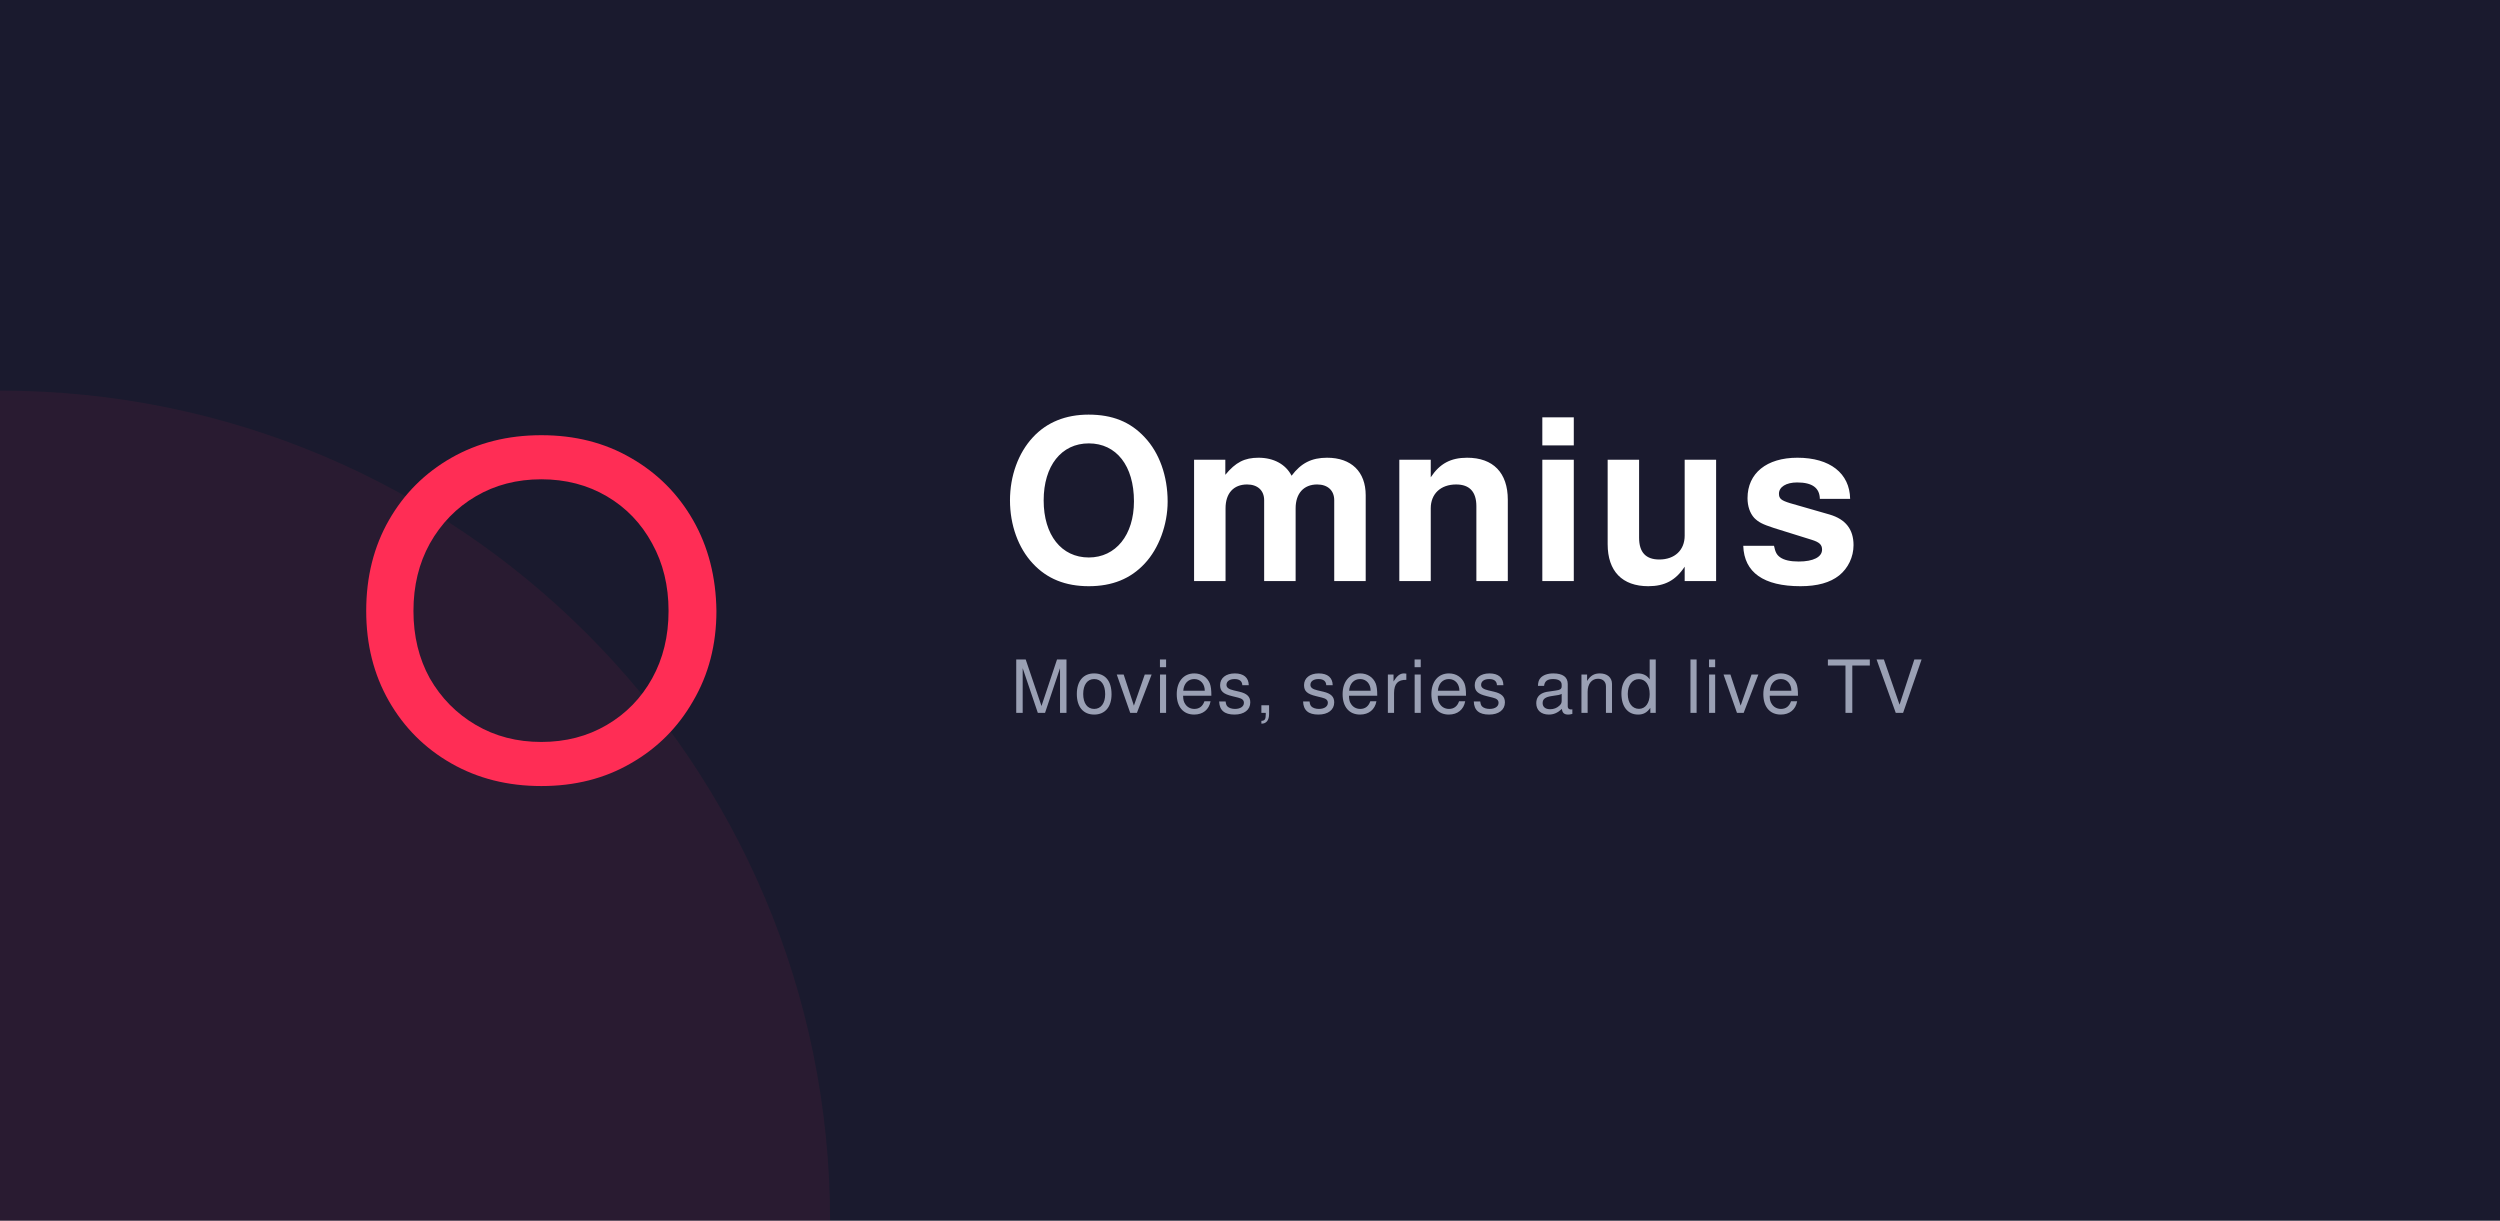
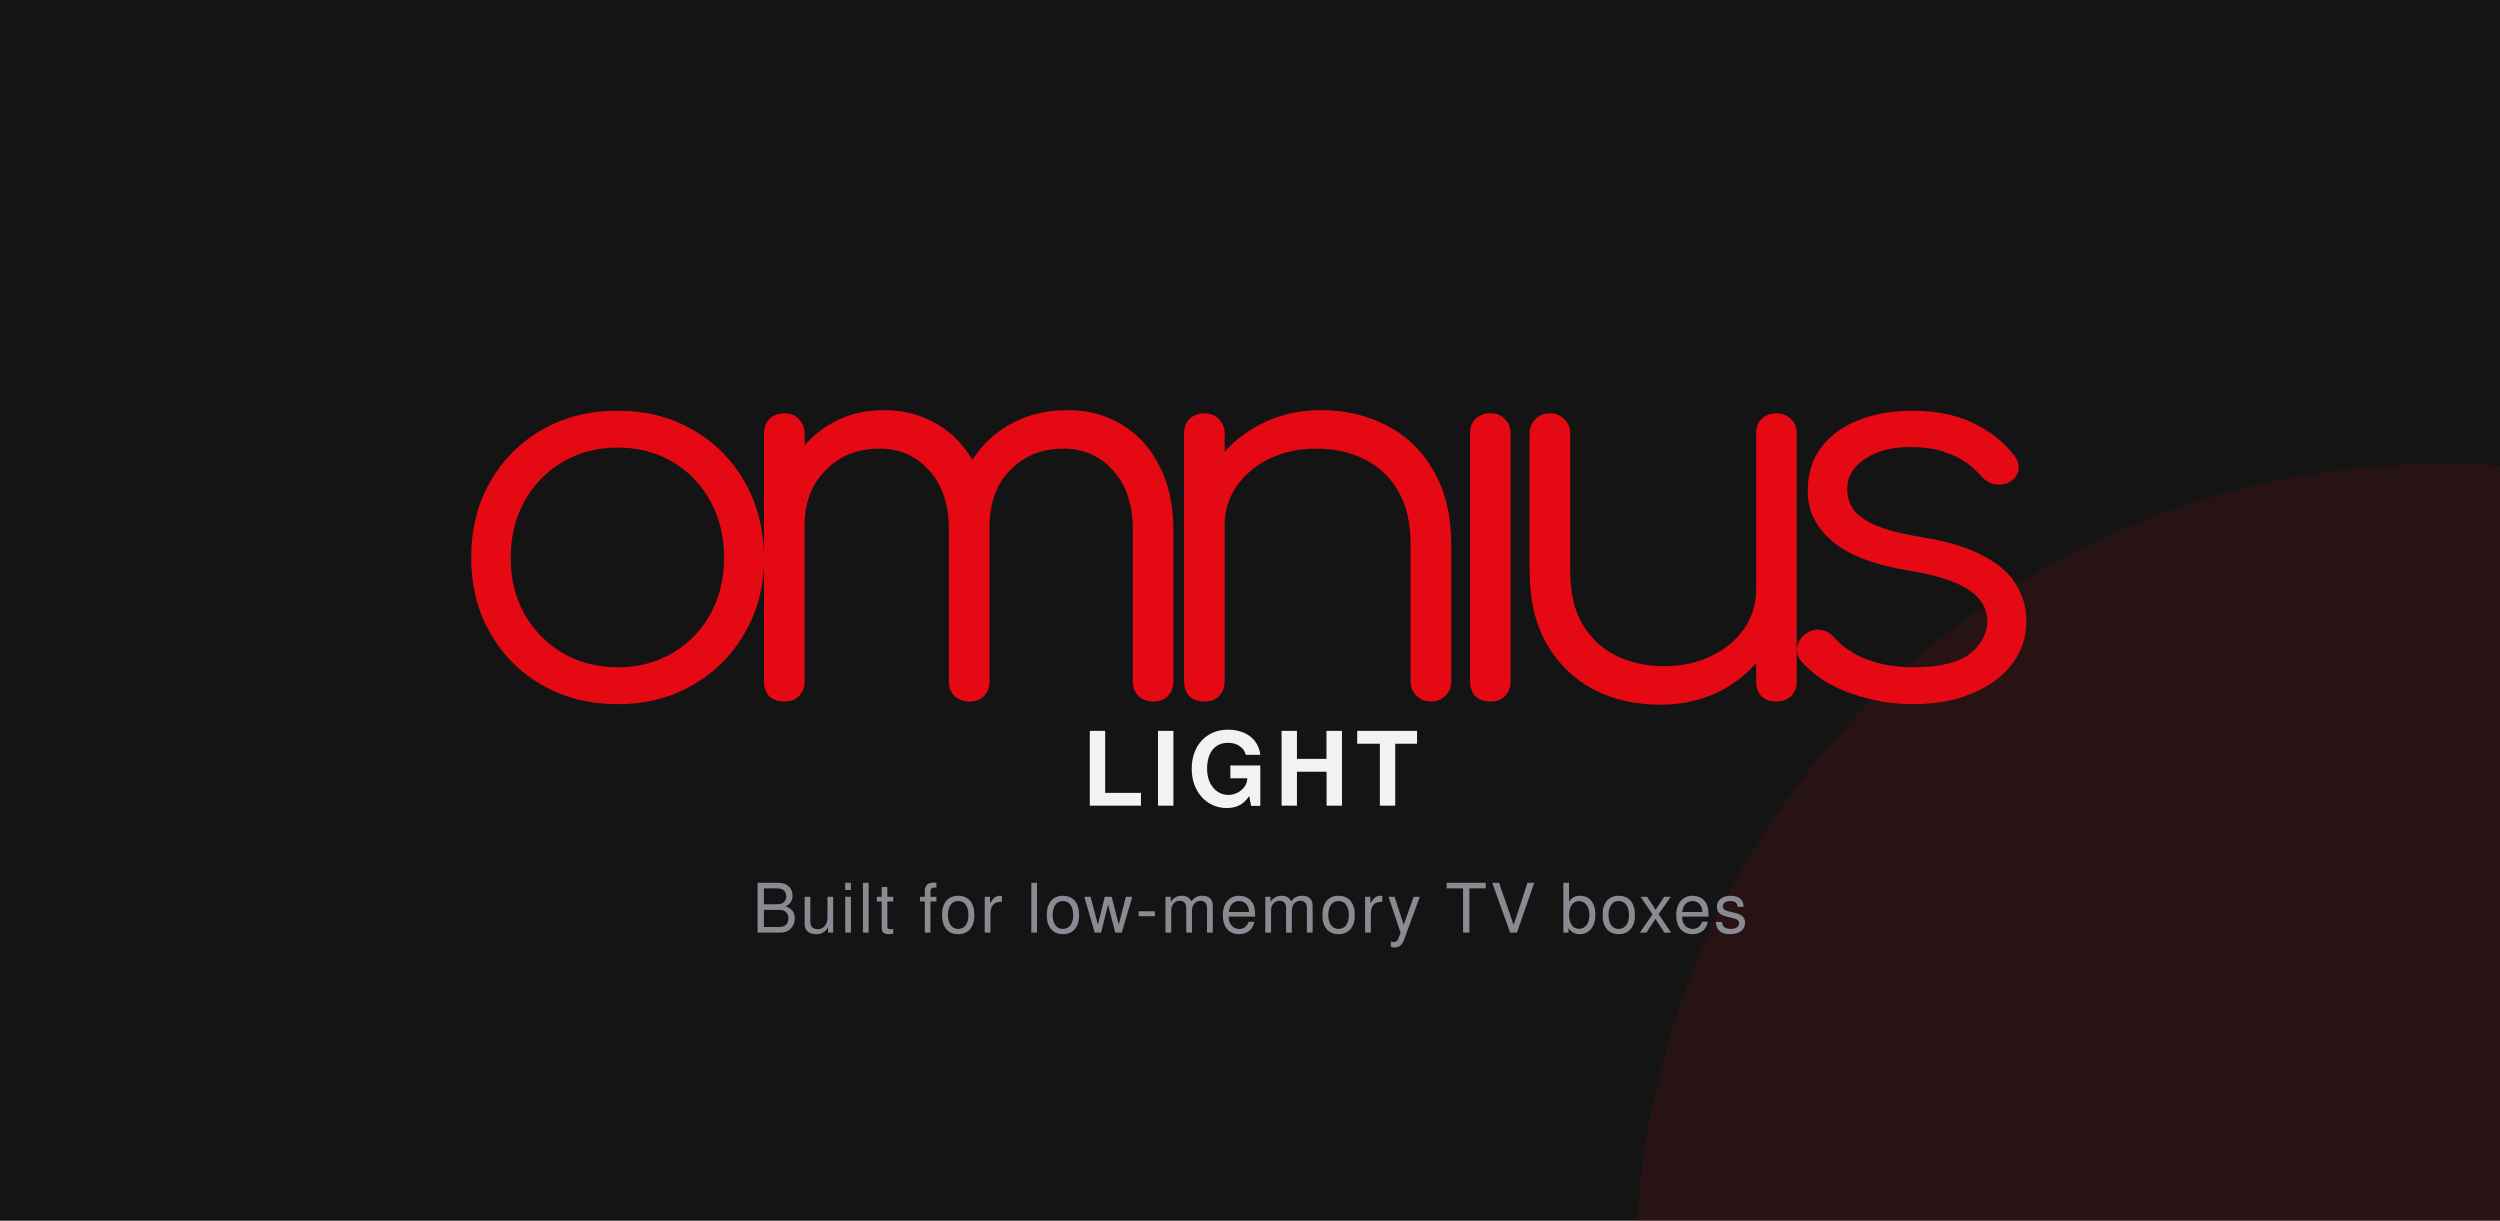
<svg xmlns="http://www.w3.org/2000/svg" width="1024" height="500" viewBox="0 0 1024 500">
-   <rect width="1024" height="500" fill="#1a1a2e" />
-   <circle cx="0" cy="500" r="340" fill="#FF2D55" opacity="0.07" />
-   <g transform="translate(150, 178) scale(21.5)">
-     <path d="M3.336 6.696C2.696 6.696 2.124 6.552 1.62 6.264C1.116 5.976 0.72 5.58 0.432 5.076C0.144 4.572 0 4 0 3.36C0 2.712 0.144 2.136 0.432 1.632C0.72 1.128 1.116 0.732 1.62 0.444C2.124 0.156 2.696 0.012 3.336 0.012C3.976 0.012 4.544 0.156 5.04 0.444C5.544 0.732 5.94 1.128 6.228 1.632C6.516 2.136 6.664 2.712 6.672 3.36C6.672 4 6.524 4.572 6.228 5.076C5.94 5.58 5.544 5.976 5.04 6.264C4.544 6.552 3.976 6.696 3.336 6.696ZM3.336 5.856C3.8 5.856 4.216 5.748 4.584 5.532C4.952 5.316 5.24 5.02 5.448 4.644C5.656 4.268 5.76 3.84 5.76 3.36C5.76 2.88 5.656 2.452 5.448 2.076C5.24 1.692 4.952 1.392 4.584 1.176C4.216 0.96 3.8 0.852 3.336 0.852C2.872 0.852 2.456 0.96 2.088 1.176C1.72 1.392 1.428 1.692 1.212 2.076C1.004 2.452 0.9 2.88 0.9 3.36C0.9 3.84 1.004 4.268 1.212 4.644C1.428 5.02 1.72 5.316 2.088 5.532C2.456 5.748 2.872 5.856 3.336 5.856Z" fill="#FF2D55" />
+   <rect width="1024" height="500" fill="#141414" />
+   <circle cx="1000" cy="520" r="330" fill="#E50914" opacity="0.09" />
+   <g transform="translate(193,168) scale(7)">
+     <path d="M8.571,17.203C6.927,17.203 5.457,16.833 4.162,16.093C2.867,15.354 1.85,14.336 1.11,13.041C0.37,11.746 0,10.277 0,8.632C0,6.968 0.37,5.488 1.11,4.193C1.85,2.898 2.867,1.881 4.162,1.141C5.457,0.401 6.927,0.031 8.571,0.031C10.215,0.031 11.675,0.401 12.949,1.141C14.244,1.881 15.261,2.898 16.001,4.193C16.741,5.488 17.121,6.968 17.142,8.632C17.142,10.277 16.762,11.746 16.001,13.041C15.261,14.336 14.244,15.354 12.949,16.093C11.675,16.833 10.215,17.203 8.571,17.203ZM8.571,15.045C9.763,15.045 10.832,14.768 11.777,14.213C12.723,13.658 13.463,12.897 13.997,11.931C14.531,10.965 14.799,9.866 14.799,8.632C14.799,7.399 14.531,6.3 13.997,5.334C13.463,4.347 12.723,3.576 11.777,3.021C10.832,2.466 9.763,2.189 8.571,2.189C7.379,2.189 6.31,2.466 5.364,3.021C4.419,3.576 3.669,4.347 3.114,5.334C2.579,6.3 2.312,7.399 2.312,8.632C2.312,9.866 2.579,10.965 3.114,11.931C3.669,12.897 4.419,13.658 5.364,14.213C6.31,14.768 7.379,15.045 8.571,15.045Z" fill="#E50914" />
+     <path d="M39.917,17.049C39.568,17.049 39.28,16.947 39.054,16.741C38.828,16.515 38.715,16.227 38.715,15.878V6.999C38.715,5.539 38.335,4.388 37.574,3.546C36.814,2.682 35.838,2.251 34.645,2.251C33.371,2.251 32.323,2.682 31.501,3.546C30.699,4.388 30.309,5.519 30.329,6.937H28.202C28.223,5.56 28.52,4.347 29.096,3.299C29.672,2.251 30.463,1.439 31.47,0.863C32.477,0.288 33.618,0 34.892,0C36.105,0 37.174,0.288 38.099,0.863C39.044,1.439 39.774,2.251 40.288,3.299C40.822,4.347 41.089,5.58 41.089,6.999V15.878C41.089,16.227 40.976,16.515 40.75,16.741C40.544,16.947 40.267,17.049 39.917,17.049ZM18.336,17.049C17.966,17.049 17.668,16.947 17.442,16.741C17.237,16.515 17.134,16.227 17.134,15.878V1.387C17.134,1.038 17.237,0.75 17.442,0.524C17.668,0.298 17.966,0.185 18.336,0.185C18.686,0.185 18.963,0.298 19.169,0.524C19.395,0.75 19.508,1.038 19.508,1.387V15.878C19.508,16.227 19.395,16.515 19.169,16.741C18.963,16.947 18.686,17.049 18.336,17.049ZM29.158,17.049C28.808,17.049 28.52,16.947 28.294,16.741C28.068,16.515 27.955,16.227 27.955,15.878V6.999C27.955,5.539 27.575,4.388 26.815,3.546C26.054,2.682 25.078,2.251 23.886,2.251C22.611,2.251 21.563,2.672 20.741,3.515C19.919,4.337 19.508,5.416 19.508,6.752H17.812C17.853,5.436 18.141,4.275 18.675,3.268C19.23,2.24 19.98,1.439 20.926,0.863C21.871,0.288 22.94,0 24.132,0C25.345,0 26.414,0.288 27.339,0.863C28.284,1.439 29.014,2.251 29.528,3.299C30.062,4.347 30.329,5.58 30.329,6.999V15.878C30.329,16.227 30.216,16.515 29.99,16.741C29.785,16.947 29.507,17.049 29.158,17.049Z" fill="#E50914" />
+     <path d="M56.173,17.049C55.824,17.049 55.536,16.936 55.31,16.71C55.084,16.484 54.971,16.207 54.971,15.878V7.862C54.971,6.587 54.724,5.539 54.231,4.717C53.758,3.895 53.101,3.278 52.258,2.867C51.436,2.456 50.501,2.251 49.452,2.251C48.445,2.251 47.531,2.446 46.708,2.836C45.907,3.227 45.27,3.761 44.797,4.44C44.324,5.118 44.088,5.889 44.088,6.752H42.392C42.433,5.457 42.783,4.306 43.44,3.299C44.098,2.271 44.972,1.47 46.061,0.894C47.15,0.298 48.363,0 49.699,0C51.158,0 52.463,0.308 53.614,0.925C54.765,1.521 55.67,2.405 56.328,3.576C57.006,4.748 57.345,6.176 57.345,7.862V15.878C57.345,16.207 57.232,16.484 57.006,16.71C56.78,16.936 56.502,17.049 56.173,17.049ZM42.916,17.049C42.546,17.049 42.248,16.947 42.022,16.741C41.817,16.515 41.714,16.227 41.714,15.878V1.387C41.714,1.017 41.817,0.73 42.022,0.524C42.248,0.298 42.546,0.185 42.916,0.185C43.266,0.185 43.543,0.298 43.749,0.524C43.975,0.75 44.088,1.017 44.088,1.387V15.878C44.088,16.227 43.975,16.515 43.749,16.741C43.543,16.947 43.266,17.049 42.916,17.049Z" fill="#E50914" />
+     <path d="M59.65,17.049C59.28,17.049 58.982,16.946 58.756,16.74C58.55,16.514 58.447,16.216 58.447,15.846V1.387C58.447,1.017 58.55,0.729 58.756,0.523C58.982,0.297 59.28,0.184 59.65,0.184C59.999,0.184 60.276,0.297 60.482,0.523C60.708,0.729 60.821,1.017 60.821,1.387V15.846C60.821,16.216 60.708,16.514 60.482,16.74C60.276,16.946 59.999,17.049 59.65,17.049Z" fill="#E50914" />
+     <path d="M69.579,17.234C68.119,17.234 66.814,16.936 65.663,16.34C64.512,15.724 63.597,14.829 62.919,13.658C62.261,12.486 61.933,11.058 61.933,9.373V1.357C61.933,1.028 62.046,0.75 62.272,0.524C62.498,0.298 62.775,0.185 63.104,0.185C63.454,0.185 63.741,0.298 63.967,0.524C64.194,0.75 64.307,1.028 64.307,1.357V9.373C64.307,10.647 64.543,11.695 65.016,12.517C65.509,13.339 66.167,13.956 66.989,14.367C67.832,14.778 68.777,14.984 69.825,14.984C70.832,14.984 71.737,14.788 72.538,14.398C73.36,14.007 74.008,13.473 74.481,12.795C74.953,12.117 75.19,11.346 75.19,10.482H76.885C76.824,11.777 76.464,12.939 75.806,13.966C75.169,14.973 74.306,15.775 73.217,16.371C72.127,16.947 70.915,17.234 69.579,17.234ZM76.361,17.049C76.012,17.049 75.724,16.947 75.498,16.741C75.293,16.515 75.19,16.217 75.19,15.847V1.357C75.19,1.007 75.293,0.73 75.498,0.524C75.724,0.298 76.012,0.185 76.361,0.185C76.711,0.185 76.998,0.298 77.225,0.524C77.451,0.73 77.564,1.007 77.564,1.357V15.847C77.564,16.217 77.451,16.515 77.225,16.741C76.998,16.947 76.711,17.049 76.361,17.049Z" fill="#E50914" />
+     <path d="M84.37,17.203C83.158,17.203 81.955,16.998 80.763,16.587C79.571,16.176 78.605,15.559 77.865,14.737C77.639,14.49 77.546,14.213 77.588,13.905C77.629,13.596 77.783,13.329 78.05,13.103C78.338,12.897 78.636,12.815 78.944,12.856C79.252,12.897 79.509,13.031 79.715,13.257C80.208,13.832 80.856,14.274 81.657,14.583C82.479,14.891 83.384,15.045 84.37,15.045C85.891,15.045 86.991,14.788 87.669,14.274C88.347,13.74 88.697,13.103 88.717,12.363C88.717,11.623 88.368,11.017 87.669,10.544C86.97,10.051 85.819,9.67 84.216,9.403C82.14,9.074 80.619,8.499 79.653,7.677C78.687,6.855 78.204,5.878 78.204,4.748C78.204,3.7 78.482,2.826 79.037,2.127C79.592,1.428 80.332,0.904 81.256,0.555C82.181,0.205 83.199,0.031 84.309,0.031C85.686,0.031 86.868,0.267 87.854,0.74C88.861,1.213 89.673,1.85 90.29,2.651C90.495,2.919 90.578,3.196 90.536,3.484C90.495,3.772 90.331,4.008 90.043,4.193C89.796,4.337 89.509,4.388 89.18,4.347C88.872,4.285 88.604,4.131 88.378,3.885C87.864,3.289 87.268,2.857 86.59,2.59C85.912,2.302 85.131,2.158 84.247,2.158C83.117,2.158 82.212,2.394 81.534,2.867C80.856,3.319 80.516,3.895 80.516,4.594C80.516,5.066 80.64,5.477 80.886,5.827C81.154,6.176 81.596,6.485 82.212,6.752C82.849,7.019 83.733,7.245 84.864,7.43C86.405,7.677 87.618,8.047 88.502,8.54C89.406,9.013 90.043,9.578 90.413,10.236C90.804,10.873 90.999,11.572 90.999,12.332C90.999,13.298 90.711,14.151 90.136,14.891C89.581,15.61 88.8,16.176 87.793,16.587C86.806,16.998 85.665,17.203 84.37,17.203Z" fill="#E50914" />
  </g>
-   <text x="410" y="238" font-family="Helvetica Neue, Helvetica, Arial, sans-serif" font-size="92" font-weight="700" fill="#FFFFFF" letter-spacing="2">Omnius</text>
-   <text x="414" y="292" font-family="Helvetica Neue, Helvetica, Arial, sans-serif" font-size="30" font-weight="400" fill="#9AA0B4" letter-spacing="1">Movies, series and live TV</text>
+   <text x="512" y="330" text-anchor="middle" font-family="Helvetica Neue, Helvetica, Arial, sans-serif" font-size="42" font-weight="700" fill="#F2F2F4" letter-spacing="3">LIGHT</text>
+   <text x="512" y="382" text-anchor="middle" font-family="Helvetica Neue, Helvetica, Arial, sans-serif" font-size="28" fill="#8A8A93" letter-spacing="1">Built for low-memory TV boxes</text>
</svg>
